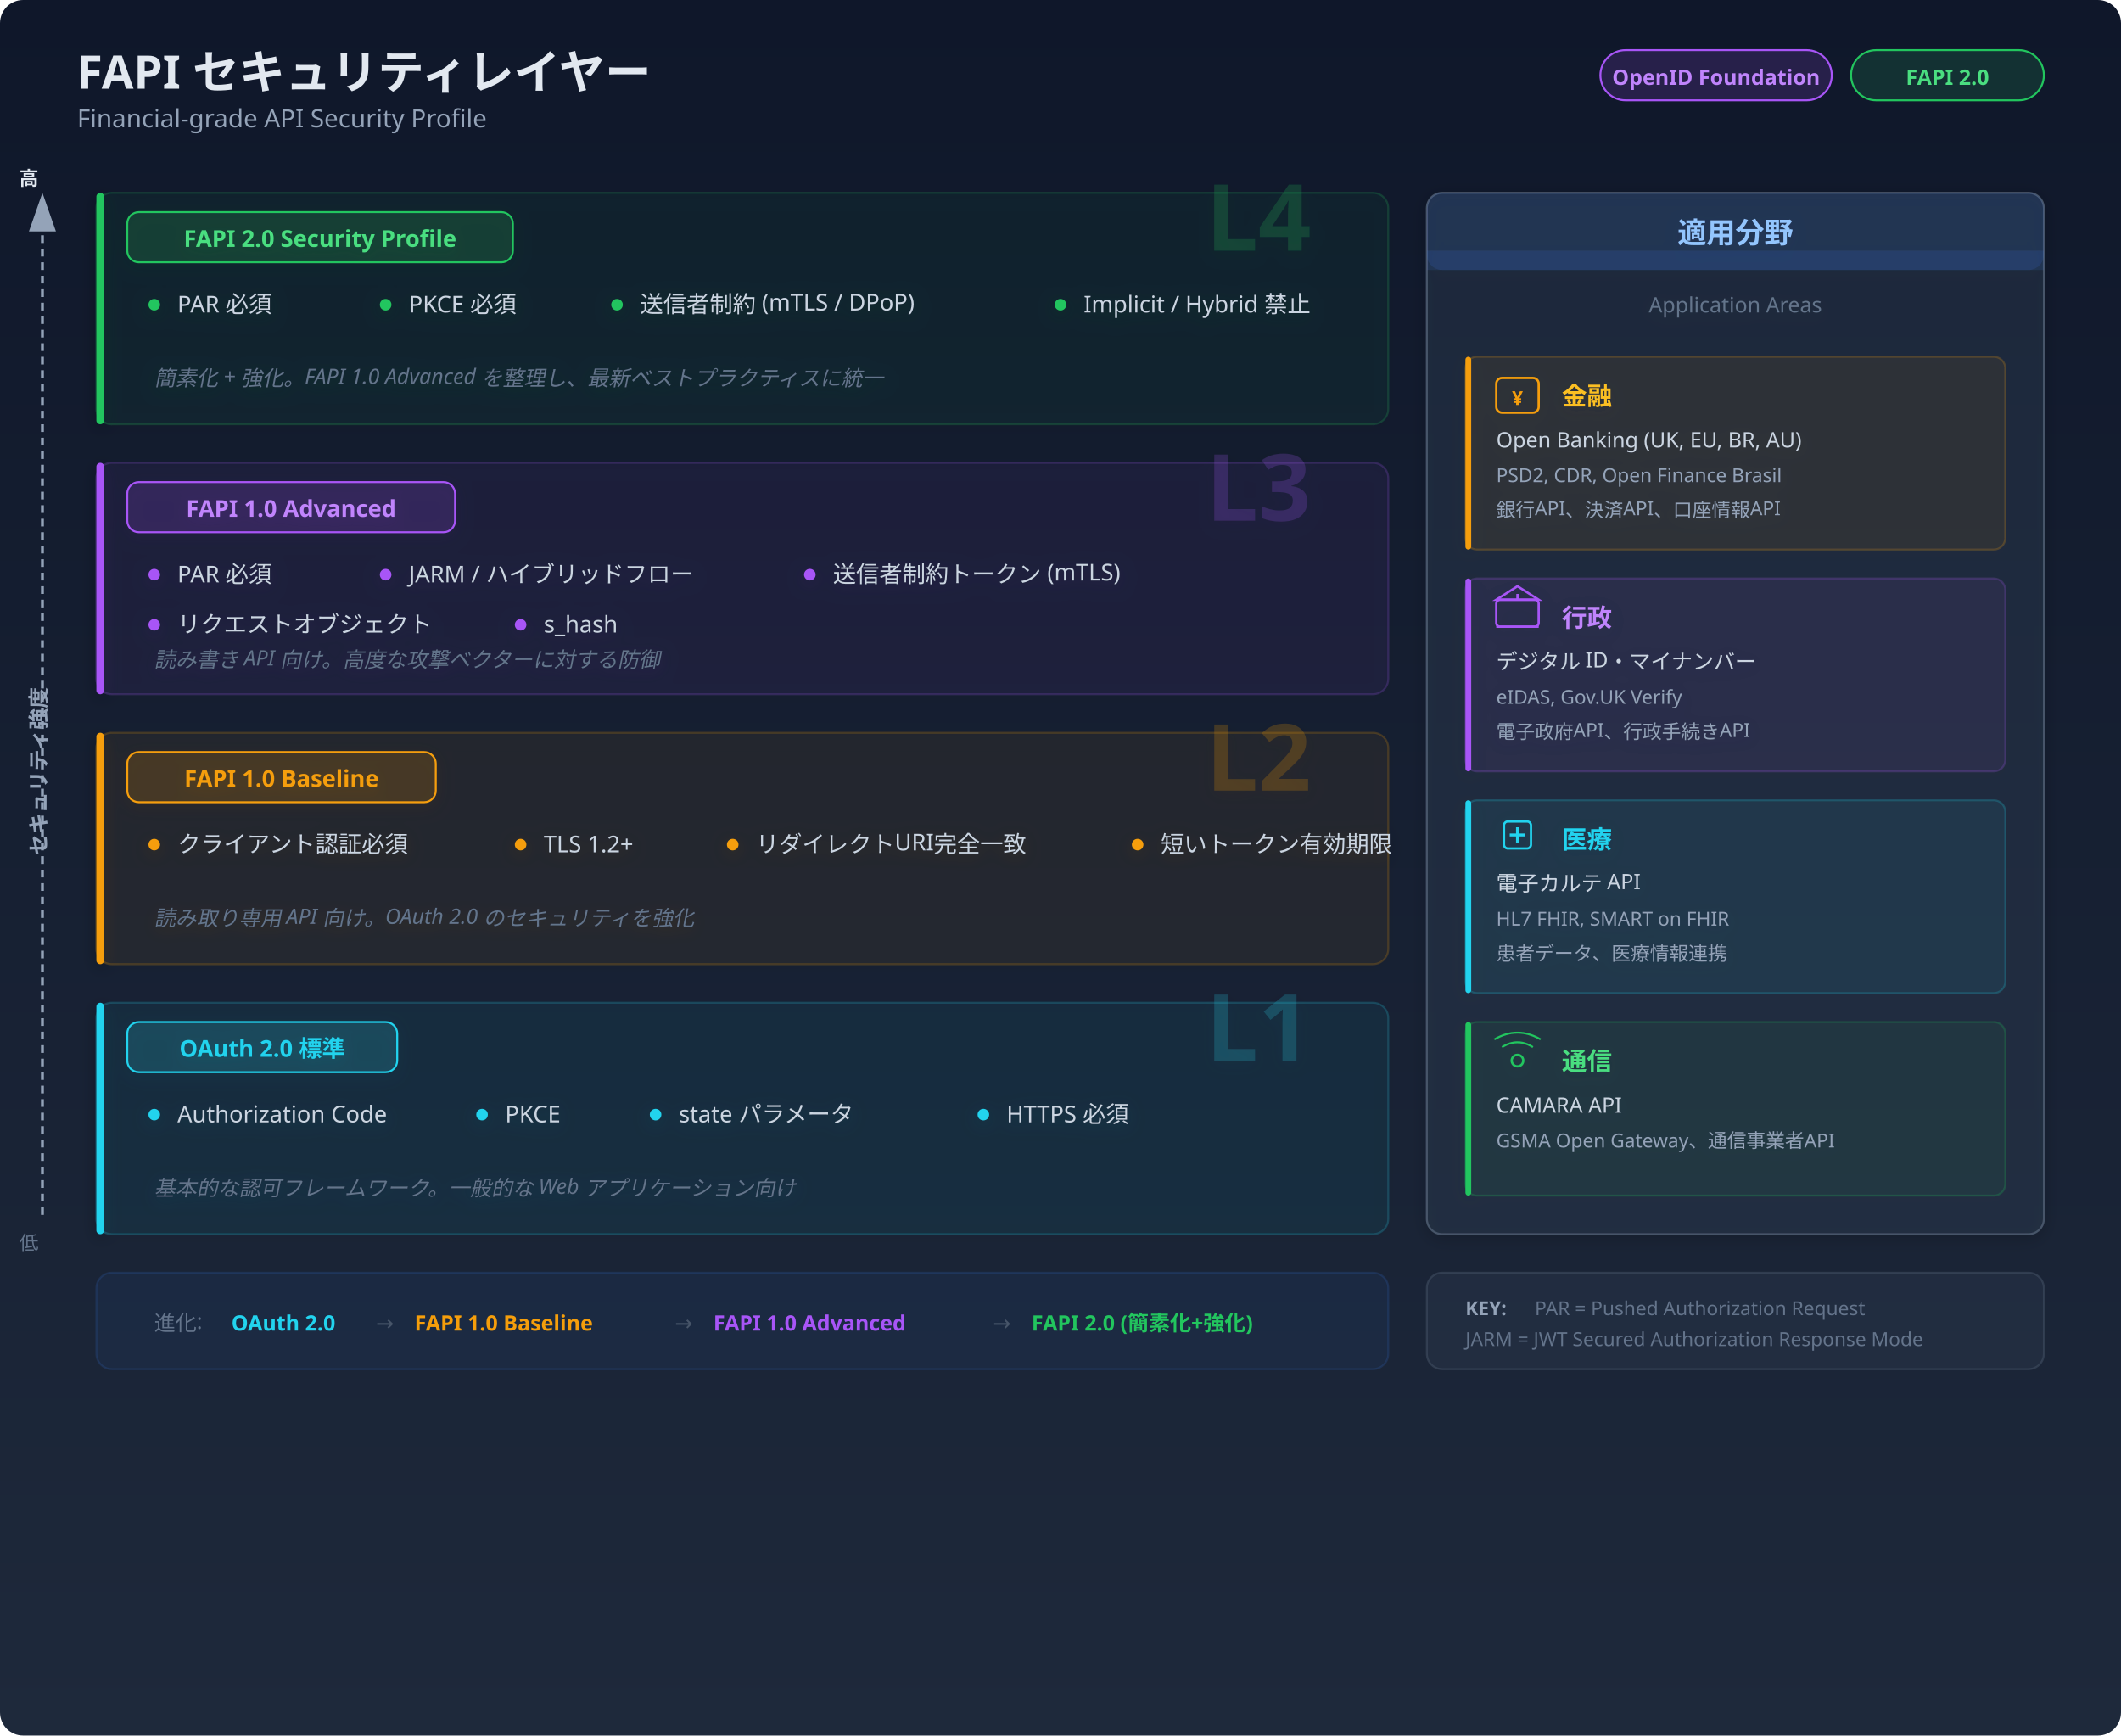
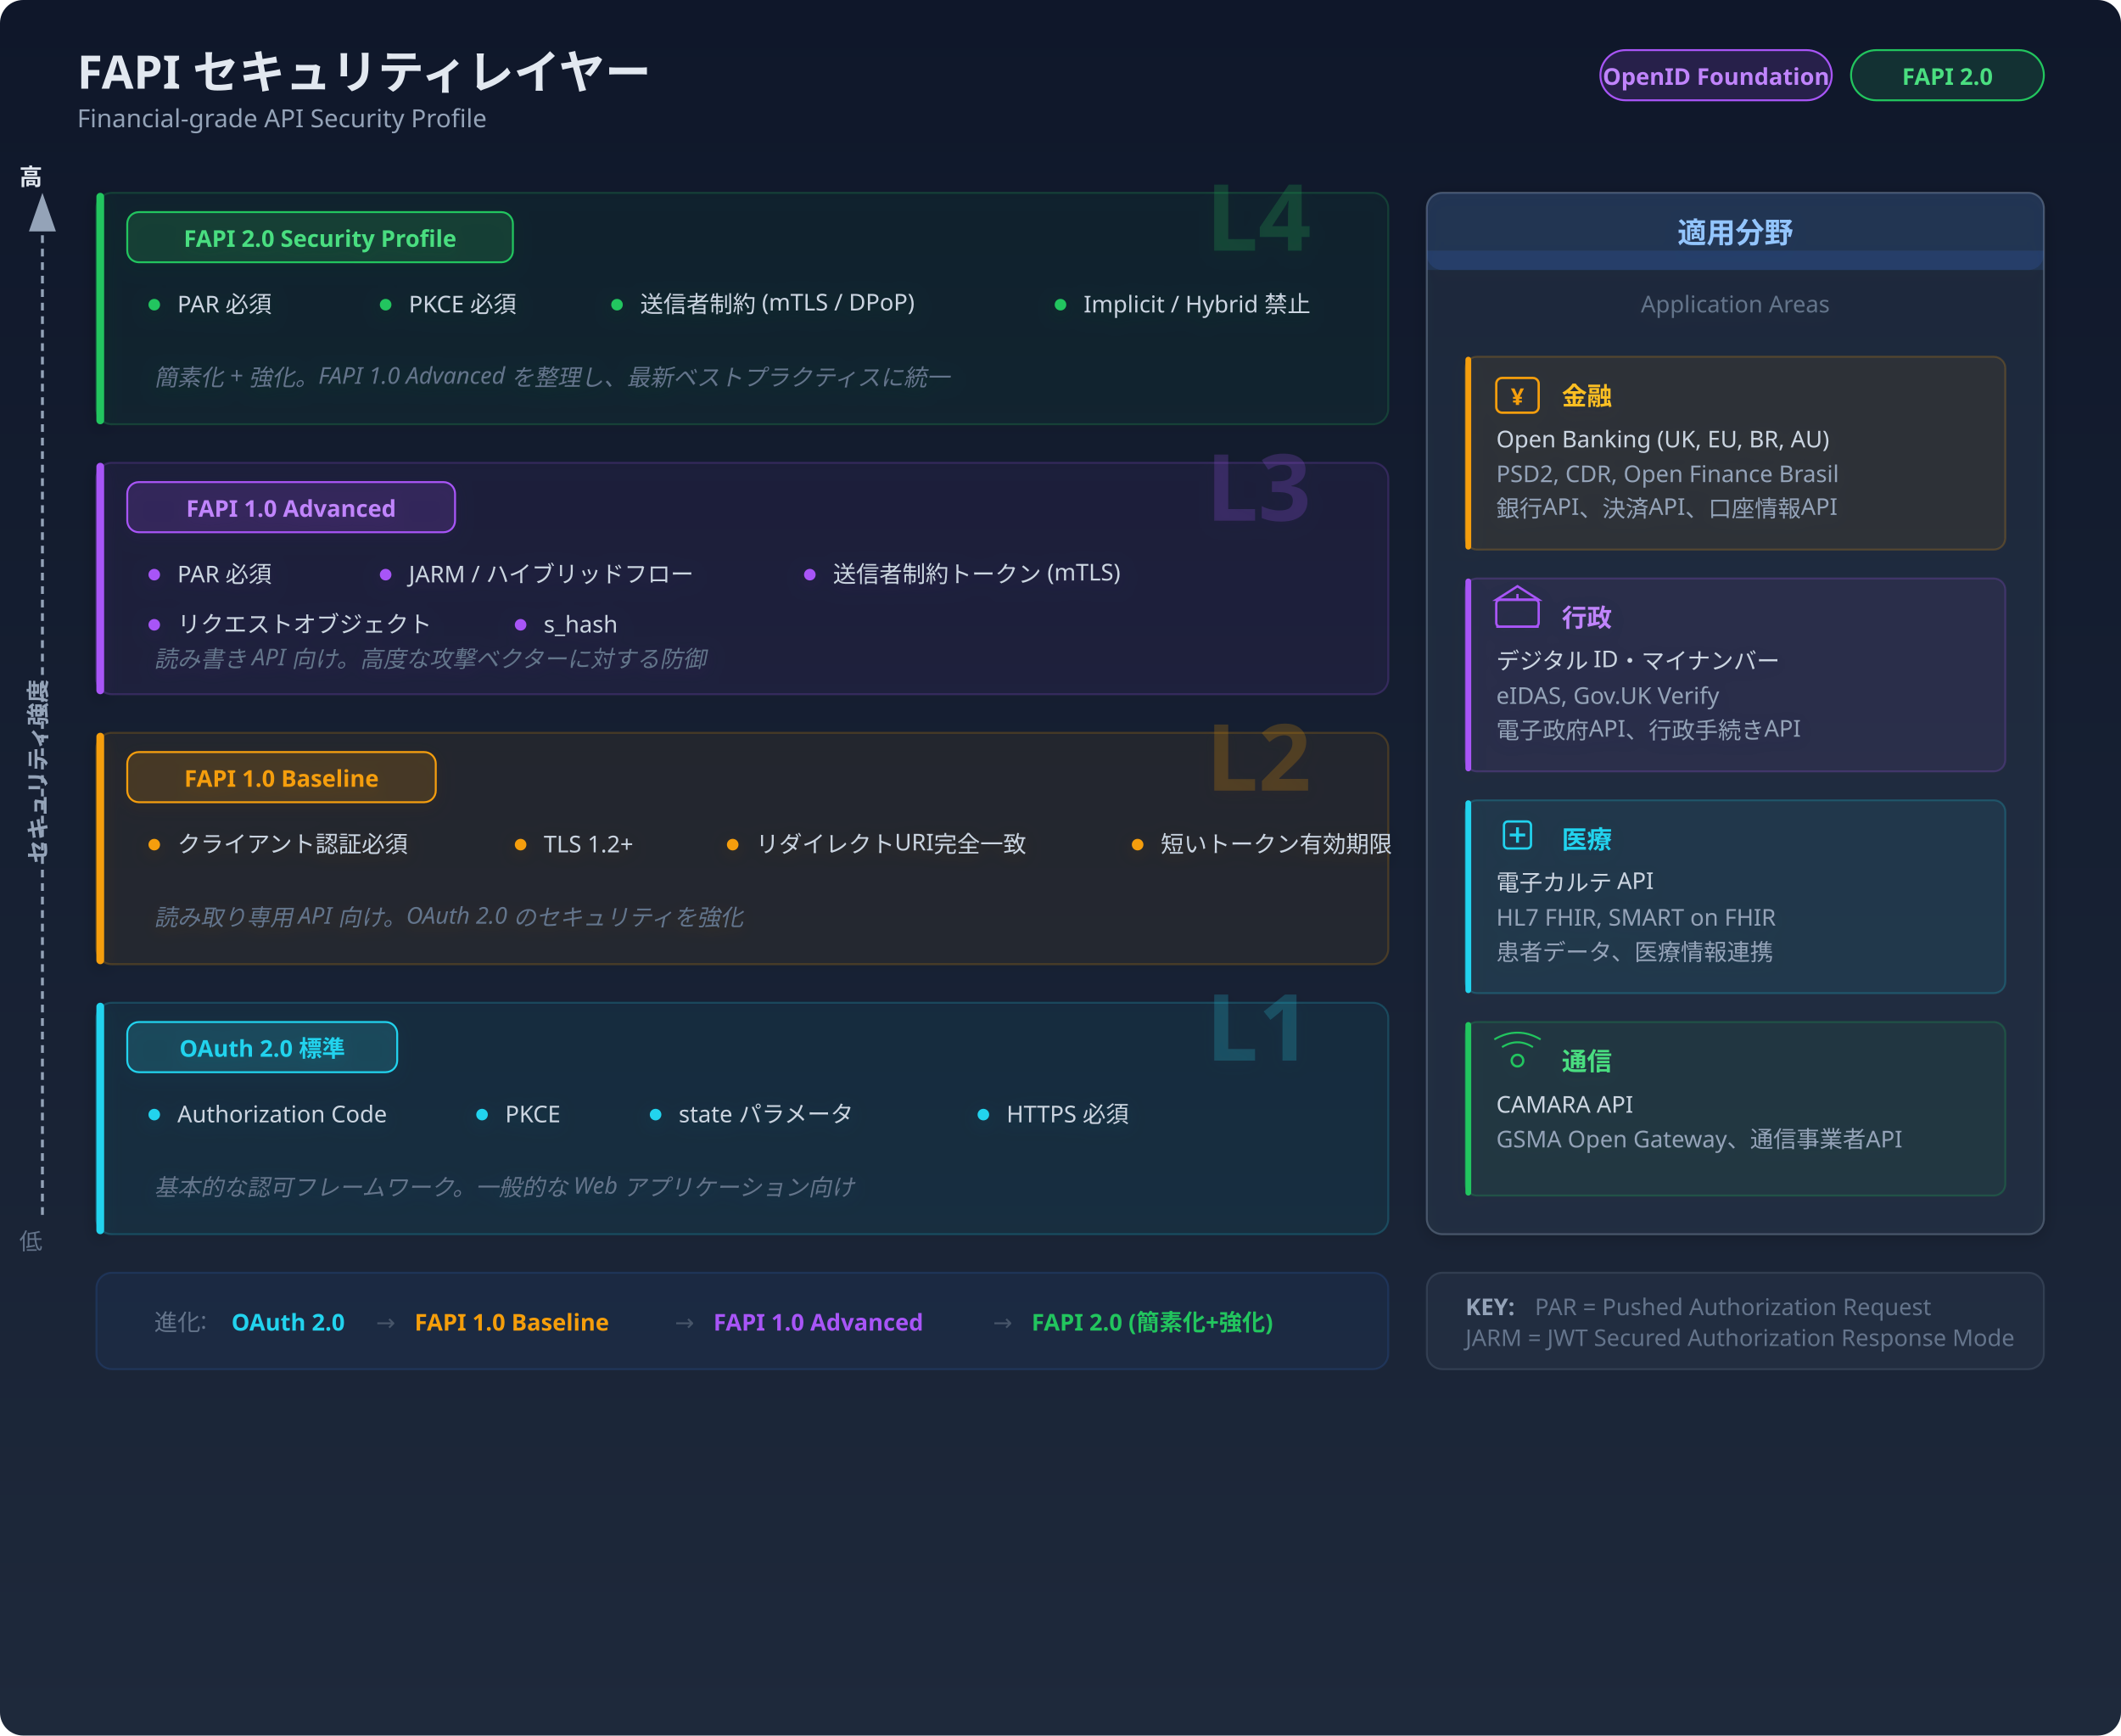
<svg xmlns="http://www.w3.org/2000/svg" viewBox="0 0 1100 900">
  <defs>
    <linearGradient id="bgGrad" x1="0" y1="0" x2="0" y2="1">
      <stop offset="0%" stop-color="#0f172a" />
      <stop offset="100%" stop-color="#1e293b" />
    </linearGradient>
    <filter id="shadow">
      <feDropShadow dx="0" dy="2" stdDeviation="4" flood-color="#000" flood-opacity="0.35" />
    </filter>
    <filter id="glow">
      <feGaussianBlur stdDeviation="2.5" result="blur" />
      <feMerge>
        <feMergeNode in="blur" />
        <feMergeNode in="SourceGraphic" />
      </feMerge>
    </filter>
    <marker id="arrowUp" markerWidth="10" markerHeight="8" refX="5" refY="0" orient="auto">
      <polygon points="0 8, 5 0, 10 8" fill="#94a3b8" />
    </marker>
  </defs>
  <rect width="1100" height="900" fill="url(#bgGrad)" rx="12" />
  <text x="40" y="46" fill="#e2e8f0" font-family="'Segoe UI', sans-serif" font-size="24" font-weight="700">FAPI セキュリティレイヤー</text>
  <text x="40" y="66" fill="#94a3b8" font-family="'Segoe UI', sans-serif" font-size="13">Financial-grade API Security Profile</text>
  <rect x="830" y="26" width="120" height="26" rx="13" fill="#a855f7" fill-opacity="0.15" stroke="#a855f7" stroke-width="1" />
-   <text x="890" y="44" fill="#c084fc" font-family="'Segoe UI', sans-serif" font-size="11" font-weight="600" text-anchor="middle">OpenID Foundation</text>
+   <text x="890" y="44" fill="#c084fc" font-family="'Segoe UI', sans-serif" font-size="12" font-weight="600" text-anchor="middle">OpenID Foundation</text>
  <rect x="960" y="26" width="100" height="26" rx="13" fill="#22c55e" fill-opacity="0.15" stroke="#22c55e" stroke-width="1" />
-   <text x="1010" y="44" fill="#4ade80" font-family="'Segoe UI', sans-serif" font-size="11" font-weight="600" text-anchor="middle">FAPI 2.0</text>
+   <text x="1010" y="44" fill="#4ade80" font-family="'Segoe UI', sans-serif" font-size="12" font-weight="600" text-anchor="middle">FAPI 2.0</text>
  <line x1="22" y1="630" x2="22" y2="115" stroke="#94a3b8" stroke-width="1.5" stroke-dasharray="4 3" />
  <polygon points="15,120 22,100 29,120" fill="#94a3b8" />
-   <text x="10" y="648" fill="#64748b" font-family="'Segoe UI', sans-serif" font-size="10">低</text>
-   <text x="10" y="96" fill="#e2e8f0" font-family="'Segoe UI', sans-serif" font-size="10" font-weight="600">高</text>
-   <text x="24" y="400" fill="#94a3b8" font-family="'Segoe UI', sans-serif" font-size="11" font-weight="600" transform="rotate(-90, 24, 400)" text-anchor="middle">セキュリティ強度</text>
+   <text x="10" y="648" fill="#64748b" font-family="'Segoe UI', sans-serif" font-size="12">低</text>
+   <text x="10" y="96" fill="#e2e8f0" font-family="'Segoe UI', sans-serif" font-size="12" font-weight="600">高</text>
+   <text x="24" y="400" fill="#94a3b8" font-family="'Segoe UI', sans-serif" font-size="12" font-weight="600" transform="rotate(-90, 24, 400)" text-anchor="middle">セキュリティ強度</text>
  <g filter="url(#shadow)">
    <rect x="50" y="520" width="670" height="120" rx="8" fill="#22d3ee" fill-opacity="0.05" stroke="#22d3ee" stroke-opacity="0.2" stroke-width="1" />
    <rect x="50" y="520" width="4" height="120" rx="2" fill="#22d3ee" />
    <rect x="66" y="530" width="140" height="26" rx="6" fill="#22d3ee" fill-opacity="0.15" stroke="#22d3ee" stroke-width="1" />
    <text x="136" y="548" fill="#22d3ee" font-family="'Segoe UI', sans-serif" font-size="12" font-weight="700" text-anchor="middle">OAuth 2.0 標準</text>
    <text x="680" y="550" fill="#22d3ee" fill-opacity="0.2" font-family="'Segoe UI', sans-serif" font-size="48" font-weight="800" text-anchor="end">L1</text>
    <circle cx="80" cy="578" r="3" fill="#22d3ee" />
    <text x="92" y="582" fill="#cbd5e1" font-family="'Segoe UI', sans-serif" font-size="12">Authorization Code</text>
    <circle cx="250" cy="578" r="3" fill="#22d3ee" />
    <text x="262" y="582" fill="#cbd5e1" font-family="'Segoe UI', sans-serif" font-size="12">PKCE</text>
    <circle cx="340" cy="578" r="3" fill="#22d3ee" />
    <text x="352" y="582" fill="#cbd5e1" font-family="'Segoe UI', sans-serif" font-size="12">state パラメータ</text>
    <circle cx="510" cy="578" r="3" fill="#22d3ee" />
    <text x="522" y="582" fill="#cbd5e1" font-family="'Segoe UI', sans-serif" font-size="12">HTTPS 必須</text>
-     <text x="80" y="620" fill="#64748b" font-family="'Segoe UI', sans-serif" font-size="11" font-style="italic">基本的な認可フレームワーク。一般的な Web アプリケーション向け</text>
+     <text x="80" y="620" fill="#64748b" font-family="'Segoe UI', sans-serif" font-size="12" font-style="italic">基本的な認可フレームワーク。一般的な Web アプリケーション向け</text>
  </g>
  <g filter="url(#shadow)">
    <rect x="50" y="380" width="670" height="120" rx="8" fill="#f59e0b" fill-opacity="0.05" stroke="#f59e0b" stroke-opacity="0.2" stroke-width="1" />
    <rect x="50" y="380" width="4" height="120" rx="2" fill="#f59e0b" />
    <rect x="66" y="390" width="160" height="26" rx="6" fill="#f59e0b" fill-opacity="0.15" stroke="#f59e0b" stroke-width="1" />
    <text x="146" y="408" fill="#f59e0b" font-family="'Segoe UI', sans-serif" font-size="12" font-weight="700" text-anchor="middle">FAPI 1.0 Baseline</text>
    <text x="680" y="410" fill="#f59e0b" fill-opacity="0.2" font-family="'Segoe UI', sans-serif" font-size="48" font-weight="800" text-anchor="end">L2</text>
    <circle cx="80" cy="438" r="3" fill="#f59e0b" />
    <text x="92" y="442" fill="#cbd5e1" font-family="'Segoe UI', sans-serif" font-size="12">クライアント認証必須</text>
    <circle cx="270" cy="438" r="3" fill="#f59e0b" />
    <text x="282" y="442" fill="#cbd5e1" font-family="'Segoe UI', sans-serif" font-size="12">TLS 1.2+</text>
    <circle cx="380" cy="438" r="3" fill="#f59e0b" />
    <text x="392" y="442" fill="#cbd5e1" font-family="'Segoe UI', sans-serif" font-size="12">リダイレクトURI完全一致</text>
    <circle cx="590" cy="438" r="3" fill="#f59e0b" />
    <text x="602" y="442" fill="#cbd5e1" font-family="'Segoe UI', sans-serif" font-size="12">短いトークン有効期限</text>
-     <text x="80" y="480" fill="#64748b" font-family="'Segoe UI', sans-serif" font-size="11" font-style="italic">読み取り専用 API 向け。OAuth 2.0 のセキュリティを強化</text>
+     <text x="80" y="480" fill="#64748b" font-family="'Segoe UI', sans-serif" font-size="12" font-style="italic">読み取り専用 API 向け。OAuth 2.0 のセキュリティを強化</text>
  </g>
  <g filter="url(#shadow)">
    <rect x="50" y="240" width="670" height="120" rx="8" fill="#a855f7" fill-opacity="0.05" stroke="#a855f7" stroke-opacity="0.2" stroke-width="1" />
    <rect x="50" y="240" width="4" height="120" rx="2" fill="#a855f7" />
    <rect x="66" y="250" width="170" height="26" rx="6" fill="#a855f7" fill-opacity="0.15" stroke="#a855f7" stroke-width="1" />
    <text x="151" y="268" fill="#c084fc" font-family="'Segoe UI', sans-serif" font-size="12" font-weight="700" text-anchor="middle">FAPI 1.0 Advanced</text>
    <text x="680" y="270" fill="#a855f7" fill-opacity="0.2" font-family="'Segoe UI', sans-serif" font-size="48" font-weight="800" text-anchor="end">L3</text>
    <circle cx="80" cy="298" r="3" fill="#a855f7" />
    <text x="92" y="302" fill="#cbd5e1" font-family="'Segoe UI', sans-serif" font-size="12">PAR 必須</text>
    <circle cx="200" cy="298" r="3" fill="#a855f7" />
    <text x="212" y="302" fill="#cbd5e1" font-family="'Segoe UI', sans-serif" font-size="12">JARM / ハイブリッドフロー</text>
    <circle cx="420" cy="298" r="3" fill="#a855f7" />
    <text x="432" y="302" fill="#cbd5e1" font-family="'Segoe UI', sans-serif" font-size="12">送信者制約トークン (mTLS)</text>
    <circle cx="80" cy="324" r="3" fill="#a855f7" />
    <text x="92" y="328" fill="#cbd5e1" font-family="'Segoe UI', sans-serif" font-size="12">リクエストオブジェクト</text>
    <circle cx="270" cy="324" r="3" fill="#a855f7" />
    <text x="282" y="328" fill="#cbd5e1" font-family="'Segoe UI', sans-serif" font-size="12">s_hash</text>
-     <text x="80" y="346" fill="#64748b" font-family="'Segoe UI', sans-serif" font-size="11" font-style="italic">読み書き API 向け。高度な攻撃ベクターに対する防御</text>
+     <text x="80" y="346" fill="#64748b" font-family="'Segoe UI', sans-serif" font-size="12" font-style="italic">読み書き API 向け。高度な攻撃ベクターに対する防御</text>
  </g>
  <g filter="url(#shadow)">
    <rect x="50" y="100" width="670" height="120" rx="8" fill="#22c55e" fill-opacity="0.05" stroke="#22c55e" stroke-opacity="0.2" stroke-width="1" />
    <rect x="50" y="100" width="4" height="120" rx="2" fill="#22c55e" />
    <rect x="66" y="110" width="200" height="26" rx="6" fill="#22c55e" fill-opacity="0.15" stroke="#22c55e" stroke-width="1" />
    <text x="166" y="128" fill="#4ade80" font-family="'Segoe UI', sans-serif" font-size="12" font-weight="700" text-anchor="middle">FAPI 2.0 Security Profile</text>
    <text x="680" y="130" fill="#22c55e" fill-opacity="0.2" font-family="'Segoe UI', sans-serif" font-size="48" font-weight="800" text-anchor="end">L4</text>
    <circle cx="80" cy="158" r="3" fill="#22c55e" />
    <text x="92" y="162" fill="#cbd5e1" font-family="'Segoe UI', sans-serif" font-size="12">PAR 必須</text>
    <circle cx="200" cy="158" r="3" fill="#22c55e" />
    <text x="212" y="162" fill="#cbd5e1" font-family="'Segoe UI', sans-serif" font-size="12">PKCE 必須</text>
    <circle cx="320" cy="158" r="3" fill="#22c55e" />
    <text x="332" y="162" fill="#cbd5e1" font-family="'Segoe UI', sans-serif" font-size="12">送信者制約 (mTLS / DPoP)</text>
    <circle cx="550" cy="158" r="3" fill="#22c55e" />
    <text x="562" y="162" fill="#cbd5e1" font-family="'Segoe UI', sans-serif" font-size="12">Implicit / Hybrid 禁止</text>
-     <text x="80" y="200" fill="#64748b" font-family="'Segoe UI', sans-serif" font-size="11" font-style="italic">簡素化 + 強化。FAPI 1.0 Advanced を整理し、最新ベストプラクティスに統一</text>
+     <text x="80" y="200" fill="#64748b" font-family="'Segoe UI', sans-serif" font-size="12" font-style="italic">簡素化 + 強化。FAPI 1.0 Advanced を整理し、最新ベストプラクティスに統一</text>
  </g>
  <g filter="url(#shadow)">
    <rect x="740" y="100" width="320" height="540" rx="8" fill="#334155" fill-opacity="0.4" stroke="#475569" stroke-width="1" />
    <rect x="740" y="100" width="320" height="40" rx="8" fill="#3b82f6" fill-opacity="0.12" />
    <rect x="740" y="130" width="320" height="10" fill="#3b82f6" fill-opacity="0.12" />
    <text x="900" y="126" fill="#93c5fd" font-family="'Segoe UI', sans-serif" font-size="15" font-weight="700" text-anchor="middle">適用分野</text>
-     <text x="900" y="162" fill="#64748b" font-family="'Segoe UI', sans-serif" font-size="11" text-anchor="middle">Application Areas</text>
+     <text x="900" y="162" fill="#64748b" font-family="'Segoe UI', sans-serif" font-size="12" text-anchor="middle">Application Areas</text>
    <rect x="760" y="185" width="280" height="100" rx="6" fill="#f59e0b" fill-opacity="0.06" stroke="#f59e0b" stroke-opacity="0.2" stroke-width="1" />
    <rect x="760" y="185" width="3" height="100" rx="1.5" fill="#f59e0b" />
    <rect x="776" y="196" width="22" height="18" rx="3" fill="none" stroke="#f59e0b" stroke-width="1.2" />
-     <text x="787" y="210" fill="#f59e0b" font-family="'Segoe UI', sans-serif" font-size="10" font-weight="700" text-anchor="middle">¥</text>
+     <text x="787" y="210" fill="#f59e0b" font-family="'Segoe UI', sans-serif" font-size="12" font-weight="700" text-anchor="middle">¥</text>
    <text x="810" y="210" fill="#fbbf24" font-family="'Segoe UI', sans-serif" font-size="13" font-weight="700">金融</text>
-     <text x="776" y="232" fill="#cbd5e1" font-family="'Segoe UI', sans-serif" font-size="11">Open Banking (UK, EU, BR, AU)</text>
-     <text x="776" y="250" fill="#94a3b8" font-family="'Segoe UI', sans-serif" font-size="10">PSD2, CDR, Open Finance Brasil</text>
-     <text x="776" y="268" fill="#94a3b8" font-family="'Segoe UI', sans-serif" font-size="10">銀行API、決済API、口座情報API</text>
+     <text x="776" y="232" fill="#cbd5e1" font-family="'Segoe UI', sans-serif" font-size="12">Open Banking (UK, EU, BR, AU)</text>
+     <text x="776" y="250" fill="#94a3b8" font-family="'Segoe UI', sans-serif" font-size="12">PSD2, CDR, Open Finance Brasil</text>
+     <text x="776" y="268" fill="#94a3b8" font-family="'Segoe UI', sans-serif" font-size="12">銀行API、決済API、口座情報API</text>
    <rect x="760" y="300" width="280" height="100" rx="6" fill="#a855f7" fill-opacity="0.06" stroke="#a855f7" stroke-opacity="0.2" stroke-width="1" />
    <rect x="760" y="300" width="3" height="100" rx="1.5" fill="#a855f7" />
    <rect x="776" y="311" width="22" height="14" rx="2" fill="none" stroke="#a855f7" stroke-width="1.2" />
    <line x1="776" y1="325" x2="798" y2="325" stroke="#a855f7" stroke-width="1.2" />
    <line x1="787" y1="308" x2="787" y2="311" stroke="#a855f7" stroke-width="1.2" />
    <polygon points="776,311 787,304 798,311" fill="none" stroke="#a855f7" stroke-width="1.2" />
    <text x="810" y="325" fill="#c084fc" font-family="'Segoe UI', sans-serif" font-size="13" font-weight="700">行政</text>
-     <text x="776" y="347" fill="#cbd5e1" font-family="'Segoe UI', sans-serif" font-size="11">デジタル ID・マイナンバー</text>
-     <text x="776" y="365" fill="#94a3b8" font-family="'Segoe UI', sans-serif" font-size="10">eIDAS, Gov.UK Verify</text>
-     <text x="776" y="383" fill="#94a3b8" font-family="'Segoe UI', sans-serif" font-size="10">電子政府API、行政手続きAPI</text>
+     <text x="776" y="347" fill="#cbd5e1" font-family="'Segoe UI', sans-serif" font-size="12">デジタル ID・マイナンバー</text>
+     <text x="776" y="365" fill="#94a3b8" font-family="'Segoe UI', sans-serif" font-size="12">eIDAS, Gov.UK Verify</text>
+     <text x="776" y="383" fill="#94a3b8" font-family="'Segoe UI', sans-serif" font-size="12">電子政府API、行政手続きAPI</text>
    <rect x="760" y="415" width="280" height="100" rx="6" fill="#22d3ee" fill-opacity="0.06" stroke="#22d3ee" stroke-opacity="0.2" stroke-width="1" />
    <rect x="760" y="415" width="3" height="100" rx="1.5" fill="#22d3ee" />
    <rect x="780" y="426" width="14" height="14" rx="2" fill="none" stroke="#22d3ee" stroke-width="1.2" />
    <line x1="787" y1="429" x2="787" y2="437" stroke="#22d3ee" stroke-width="1.5" />
    <line x1="783" y1="433" x2="791" y2="433" stroke="#22d3ee" stroke-width="1.5" />
    <text x="810" y="440" fill="#22d3ee" font-family="'Segoe UI', sans-serif" font-size="13" font-weight="700">医療</text>
-     <text x="776" y="462" fill="#cbd5e1" font-family="'Segoe UI', sans-serif" font-size="11">電子カルテ API</text>
-     <text x="776" y="480" fill="#94a3b8" font-family="'Segoe UI', sans-serif" font-size="10">HL7 FHIR, SMART on FHIR</text>
-     <text x="776" y="498" fill="#94a3b8" font-family="'Segoe UI', sans-serif" font-size="10">患者データ、医療情報連携</text>
+     <text x="776" y="462" fill="#cbd5e1" font-family="'Segoe UI', sans-serif" font-size="12">電子カルテ API</text>
+     <text x="776" y="480" fill="#94a3b8" font-family="'Segoe UI', sans-serif" font-size="12">HL7 FHIR, SMART on FHIR</text>
+     <text x="776" y="498" fill="#94a3b8" font-family="'Segoe UI', sans-serif" font-size="12">患者データ、医療情報連携</text>
    <rect x="760" y="530" width="280" height="90" rx="6" fill="#22c55e" fill-opacity="0.06" stroke="#22c55e" stroke-opacity="0.2" stroke-width="1" />
    <rect x="760" y="530" width="3" height="90" rx="1.5" fill="#22c55e" />
    <circle cx="787" cy="550" r="3" fill="none" stroke="#22c55e" stroke-width="1.2" />
    <path d="M779,543 Q787,538 795,543" fill="none" stroke="#22c55e" stroke-width="1" />
    <path d="M775,539 Q787,532 799,539" fill="none" stroke="#22c55e" stroke-width="1" />
    <text x="810" y="555" fill="#4ade80" font-family="'Segoe UI', sans-serif" font-size="13" font-weight="700">通信</text>
-     <text x="776" y="577" fill="#cbd5e1" font-family="'Segoe UI', sans-serif" font-size="11">CAMARA API</text>
-     <text x="776" y="595" fill="#94a3b8" font-family="'Segoe UI', sans-serif" font-size="10">GSMA Open Gateway、通信事業者API</text>
+     <text x="776" y="577" fill="#cbd5e1" font-family="'Segoe UI', sans-serif" font-size="12">CAMARA API</text>
+     <text x="776" y="595" fill="#94a3b8" font-family="'Segoe UI', sans-serif" font-size="12">GSMA Open Gateway、通信事業者API</text>
  </g>
  <g>
    <rect x="50" y="660" width="670" height="50" rx="8" fill="#3b82f6" fill-opacity="0.06" stroke="#3b82f6" stroke-opacity="0.15" stroke-width="1" />
-     <text x="80" y="690" fill="#64748b" font-family="'Segoe UI', sans-serif" font-size="11">進化:</text>
-     <text x="120" y="690" fill="#22d3ee" font-family="'Segoe UI', sans-serif" font-size="11" font-weight="600">OAuth 2.0</text>
-     <text x="195" y="690" fill="#475569" font-family="'Segoe UI', sans-serif" font-size="11">→</text>
-     <text x="215" y="690" fill="#f59e0b" font-family="'Segoe UI', sans-serif" font-size="11" font-weight="600">FAPI 1.0 Baseline</text>
-     <text x="350" y="690" fill="#475569" font-family="'Segoe UI', sans-serif" font-size="11">→</text>
-     <text x="370" y="690" fill="#a855f7" font-family="'Segoe UI', sans-serif" font-size="11" font-weight="600">FAPI 1.0 Advanced</text>
-     <text x="515" y="690" fill="#475569" font-family="'Segoe UI', sans-serif" font-size="11">→</text>
-     <text x="535" y="690" fill="#22c55e" font-family="'Segoe UI', sans-serif" font-size="11" font-weight="600">FAPI 2.0 (簡素化+強化)</text>
+     <text x="80" y="690" fill="#64748b" font-family="'Segoe UI', sans-serif" font-size="12">進化:</text>
+     <text x="120" y="690" fill="#22d3ee" font-family="'Segoe UI', sans-serif" font-size="12" font-weight="600">OAuth 2.0</text>
+     <text x="195" y="690" fill="#475569" font-family="'Segoe UI', sans-serif" font-size="12">→</text>
+     <text x="215" y="690" fill="#f59e0b" font-family="'Segoe UI', sans-serif" font-size="12" font-weight="600">FAPI 1.0 Baseline</text>
+     <text x="350" y="690" fill="#475569" font-family="'Segoe UI', sans-serif" font-size="12">→</text>
+     <text x="370" y="690" fill="#a855f7" font-family="'Segoe UI', sans-serif" font-size="12" font-weight="600">FAPI 1.0 Advanced</text>
+     <text x="515" y="690" fill="#475569" font-family="'Segoe UI', sans-serif" font-size="12">→</text>
+     <text x="535" y="690" fill="#22c55e" font-family="'Segoe UI', sans-serif" font-size="12" font-weight="600">FAPI 2.0 (簡素化+強化)</text>
  </g>
  <g>
    <rect x="740" y="660" width="320" height="50" rx="8" fill="#334155" fill-opacity="0.3" stroke="#475569" stroke-opacity="0.5" stroke-width="1" />
-     <text x="760" y="682" fill="#94a3b8" font-family="'Segoe UI', sans-serif" font-size="10" font-weight="600">KEY:</text>
-     <text x="796" y="682" fill="#64748b" font-family="'Segoe UI', sans-serif" font-size="10">PAR = Pushed Authorization Request</text>
-     <text x="760" y="698" fill="#64748b" font-family="'Segoe UI', sans-serif" font-size="10">JARM = JWT Secured Authorization Response Mode</text>
+     <text x="760" y="682" fill="#94a3b8" font-family="'Segoe UI', sans-serif" font-size="12" font-weight="600">KEY:</text>
+     <text x="796" y="682" fill="#64748b" font-family="'Segoe UI', sans-serif" font-size="12">PAR = Pushed Authorization Request</text>
+     <text x="760" y="698" fill="#64748b" font-family="'Segoe UI', sans-serif" font-size="12">JARM = JWT Secured Authorization Response Mode</text>
  </g>
</svg>
